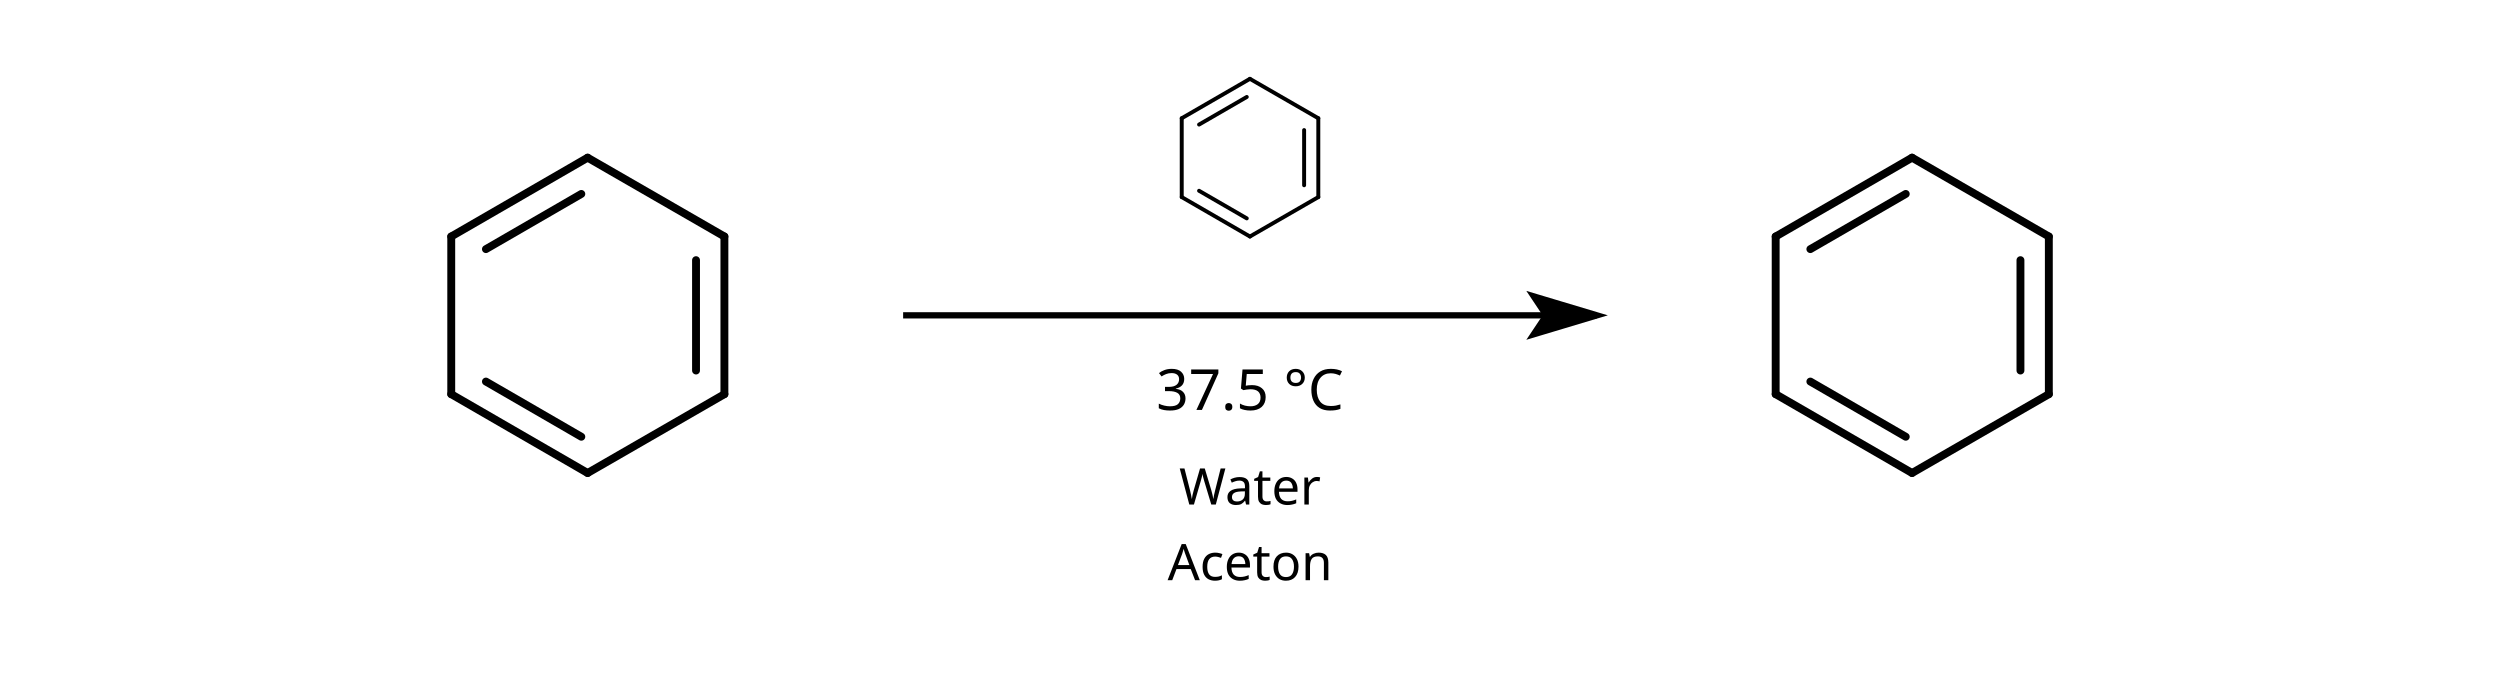
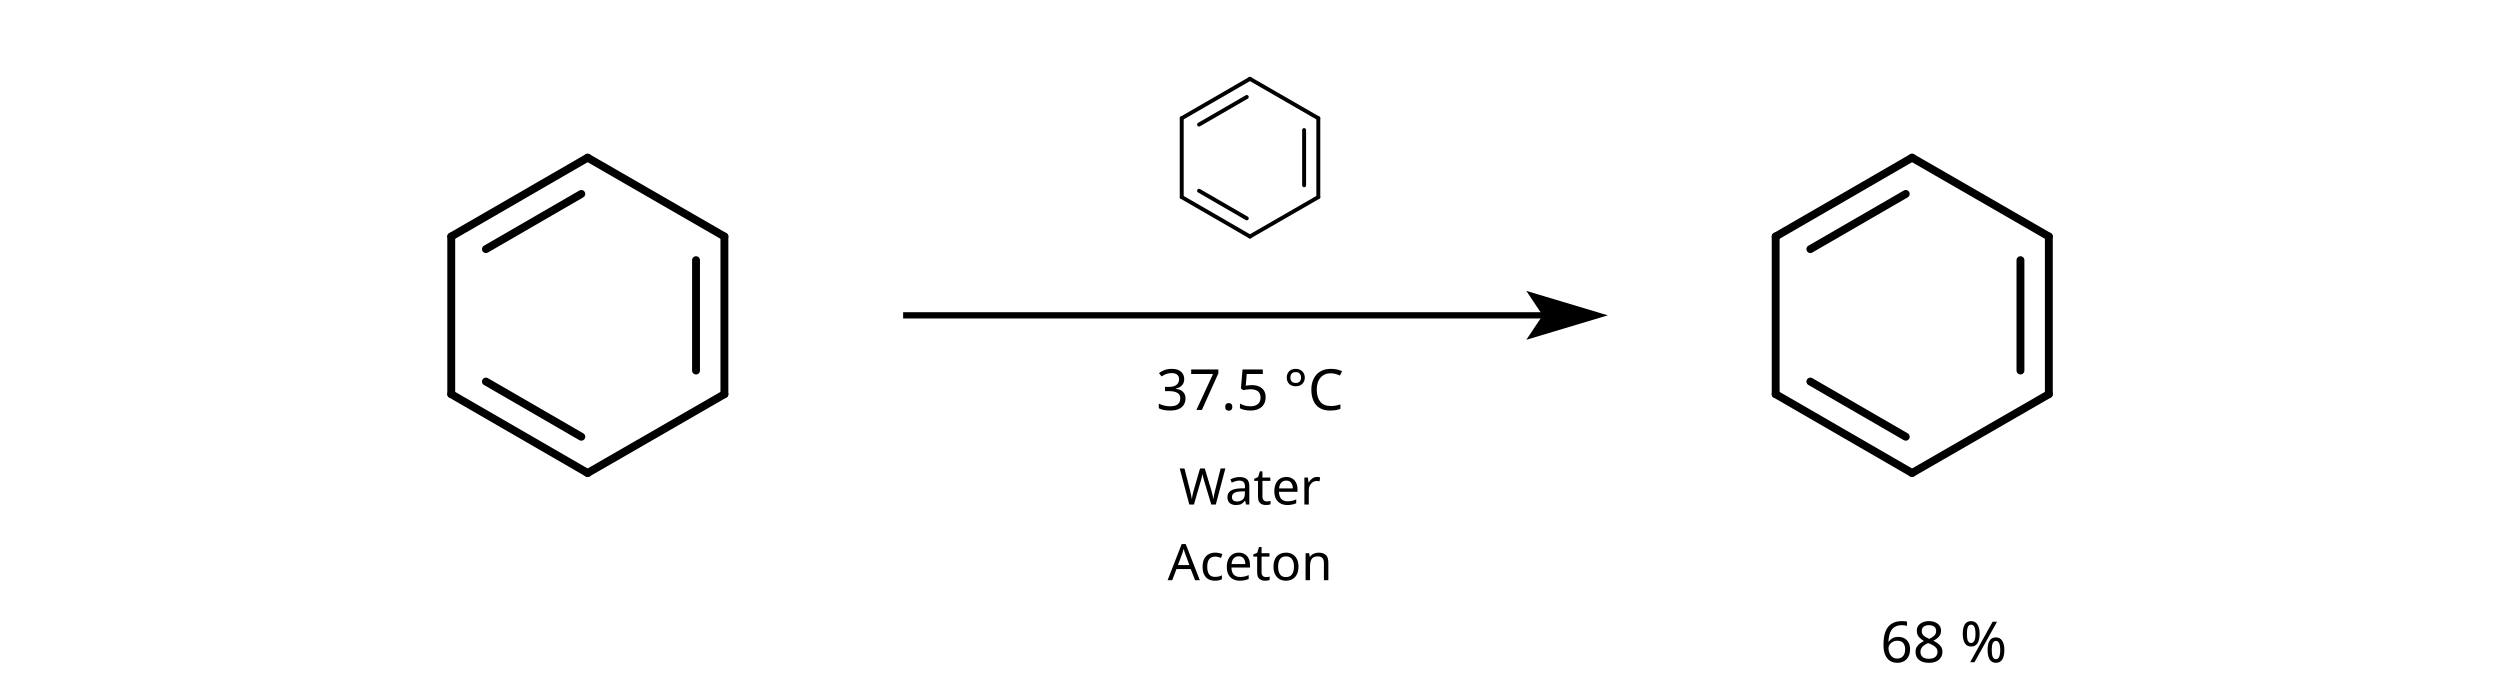
<svg xmlns="http://www.w3.org/2000/svg" version="1.1" width="12in" height="3.33in" viewBox="0 0 310 110">
  <g transform="translate(0, 0) scale(1)">
    <svg width="100" height="100" x="0" y="0" viewBox="0 0 149.281 160.001" font-family="sans-serif" stroke="rgb(0,0,0)" stroke-width="2" stroke-linecap="round">
      <line x1="109.3" y1="60.0" x2="109.3" y2="100.0" stroke="rgb(0,0,0)" stroke-width="2.0" />
      <line x1="102.1" y1="66.0" x2="102.1" y2="94.0" stroke="rgb(0,0,0)" stroke-width="2.0" />
      <line x1="109.3" y1="100.0" x2="74.6" y2="120.0" stroke="rgb(0,0,0)" stroke-width="2.0" />
      <line x1="74.6" y1="120.0" x2="40.0" y2="100.0" stroke="rgb(0,0,0)" stroke-width="2.0" />
      <line x1="73.0" y1="110.8" x2="48.8" y2="96.8" stroke="rgb(0,0,0)" stroke-width="2.0" />
      <line x1="40.0" y1="100.0" x2="40.0" y2="60.0" stroke="rgb(0,0,0)" stroke-width="2.0" />
      <line x1="40.0" y1="60.0" x2="74.6" y2="40.0" stroke="rgb(0,0,0)" stroke-width="2.0" />
      <line x1="48.8" y1="63.2" x2="73.0" y2="49.2" stroke="rgb(0,0,0)" stroke-width="2.0" />
      <line x1="74.6" y1="40.0" x2="109.3" y2="60.0" stroke="rgb(0,0,0)" stroke-width="2.0" />
    </svg>
  </g>
  <g transform="translate(130, 0) scale(0.5)">
    <svg width="100" height="100" x="0" y="0" viewBox="0 0 149.281 160.001" font-family="sans-serif" stroke="rgb(0,0,0)" stroke-width="2" stroke-linecap="round">
      <line x1="109.3" y1="60.0" x2="109.3" y2="100.0" stroke="rgb(0,0,0)" stroke-width="2.0" />
      <line x1="102.1" y1="66.0" x2="102.1" y2="94.0" stroke="rgb(0,0,0)" stroke-width="2.0" />
      <line x1="109.3" y1="100.0" x2="74.6" y2="120.0" stroke="rgb(0,0,0)" stroke-width="2.0" />
      <line x1="74.6" y1="120.0" x2="40.0" y2="100.0" stroke="rgb(0,0,0)" stroke-width="2.0" />
      <line x1="73.0" y1="110.8" x2="48.8" y2="96.8" stroke="rgb(0,0,0)" stroke-width="2.0" />
      <line x1="40.0" y1="100.0" x2="40.0" y2="60.0" stroke="rgb(0,0,0)" stroke-width="2.0" />
      <line x1="40.0" y1="60.0" x2="74.6" y2="40.0" stroke="rgb(0,0,0)" stroke-width="2.0" />
      <line x1="48.8" y1="63.2" x2="73.0" y2="49.2" stroke="rgb(0,0,0)" stroke-width="2.0" />
      <line x1="74.6" y1="40.0" x2="109.3" y2="60.0" stroke="rgb(0,0,0)" stroke-width="2.0" />
    </svg>
  </g>
  <g transform="translate(100, 0)">
    <svg stroke="black" stroke-width="1">
      <line x1="0" y1="50" x2="110" y2="50" stroke="black" />
      <polygon points="102,50 100,47 110,50 100,53" />
    </svg>
  </g>
  <g transform="translate(100, 0)">
    <svg font-family="sans-serif">
      <text text-anchor="middle" x="55" y="80" font-size="8">Water</text>
    </svg>
    <svg font-family="sans-serif">
      <text text-anchor="middle" x="55" y="92" font-size="8">Aceton</text>
    </svg>
  </g>
  <g transform="translate(100, 0)">
    <svg font-family="sans-serif">
      <text text-anchor="middle" x="55" y="65" font-size="9">37.5 °C</text>
    </svg>
  </g>
  <g transform="translate(210, 0) scale(1)">
    <svg width="100" height="100" x="0" y="0" viewBox="0 0 149.281 160.001" font-family="sans-serif" stroke="rgb(0,0,0)" stroke-width="2" stroke-linecap="round">
      <line x1="109.3" y1="60.0" x2="109.3" y2="100.0" stroke="rgb(0,0,0)" stroke-width="2.0" />
      <line x1="102.1" y1="66.0" x2="102.1" y2="94.0" stroke="rgb(0,0,0)" stroke-width="2.0" />
      <line x1="109.3" y1="100.0" x2="74.6" y2="120.0" stroke="rgb(0,0,0)" stroke-width="2.0" />
      <line x1="74.6" y1="120.0" x2="40.0" y2="100.0" stroke="rgb(0,0,0)" stroke-width="2.0" />
      <line x1="73.0" y1="110.8" x2="48.8" y2="96.8" stroke="rgb(0,0,0)" stroke-width="2.0" />
      <line x1="40.0" y1="100.0" x2="40.0" y2="60.0" stroke="rgb(0,0,0)" stroke-width="2.0" />
      <line x1="40.0" y1="60.0" x2="74.6" y2="40.0" stroke="rgb(0,0,0)" stroke-width="2.0" />
      <line x1="48.8" y1="63.2" x2="73.0" y2="49.2" stroke="rgb(0,0,0)" stroke-width="2.0" />
      <line x1="74.6" y1="40.0" x2="109.3" y2="60.0" stroke="rgb(0,0,0)" stroke-width="2.0" />
    </svg>
+     <svg font-family="sans-serif">
+       <text text-anchor="middle" font-size="9" y="105" x="55">68 %</text>
+     </svg>
  </g>
</svg>
